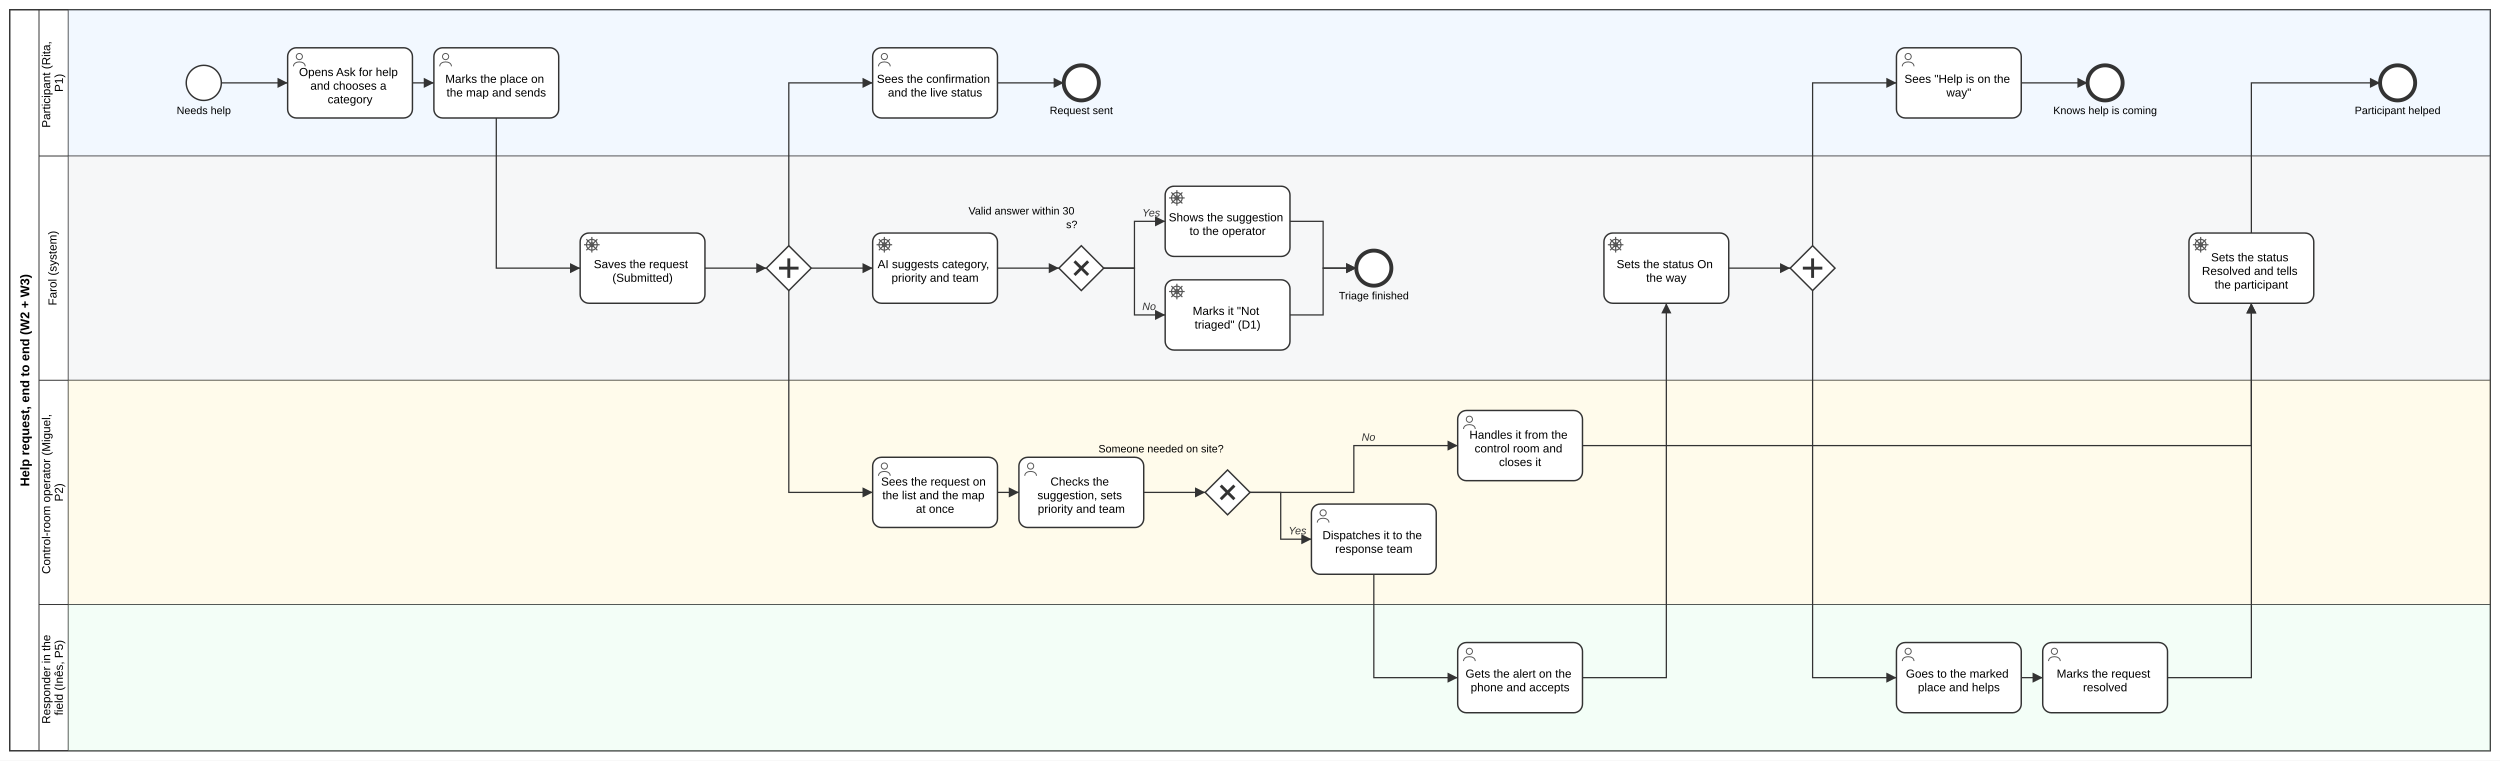
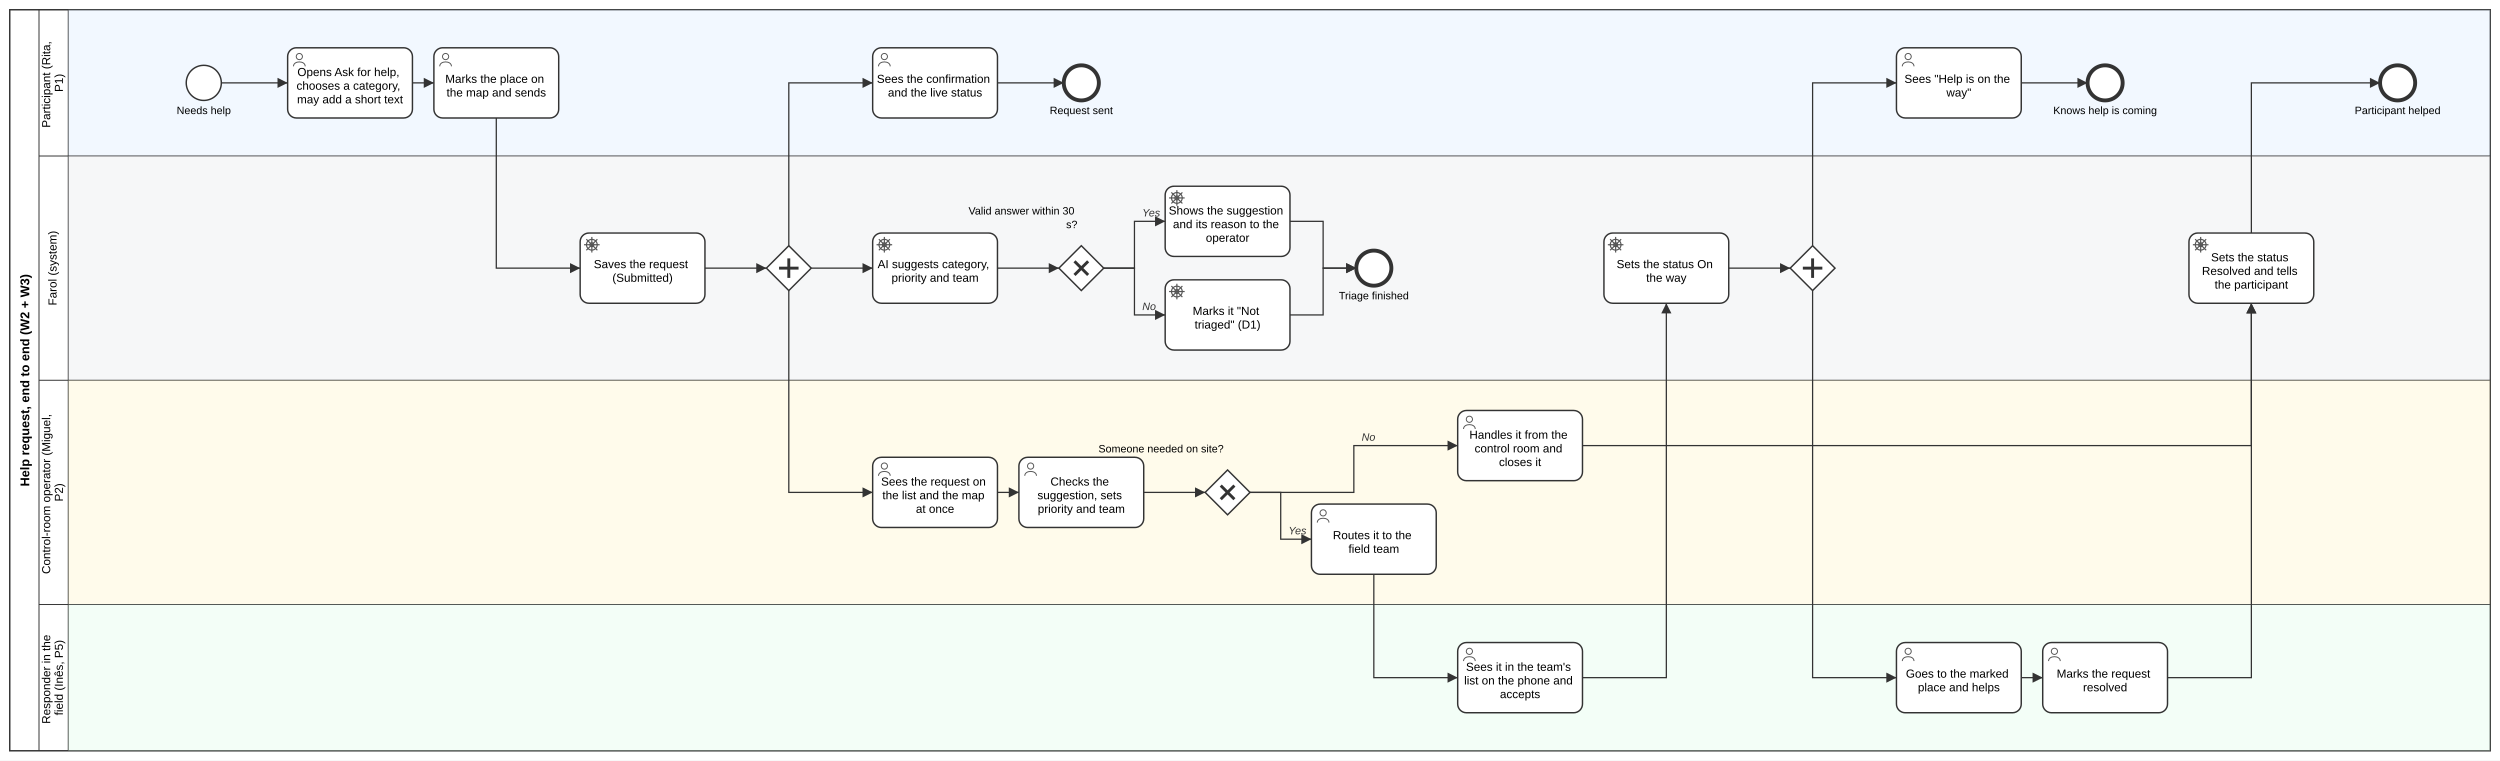
<svg xmlns="http://www.w3.org/2000/svg" width="2564" height="780" viewBox="0 0 2564 780" font-family="Segoe UI, Arial, sans-serif" font-size="12">
  <defs>
    <marker id="arrow" viewBox="0 0 10 10" refX="10" refY="5" markerWidth="8" markerHeight="8" orient="auto">
      <path d="M0,0 L10,5 L0,10 z" fill="#333" />
    </marker>
  </defs>
  <rect width="100%" height="100%" fill="#fff" />
  <g transform="translate(70,10)">
    <rect x="-60" y="0" width="2544" height="760" fill="none" stroke="#333" stroke-width="1.5" />
    <line x1="-30" y1="0" x2="-30" y2="760" stroke="#333" />
    <text transform="translate(-40,380) rotate(-90)" text-anchor="middle" font-weight="600" font-size="13">Help request, end to end (W2 + W3)</text>
    <line x1="0" y1="0" x2="0" y2="150" stroke="#333" />
    <rect x="0" y="0" width="2484" height="150" fill="#dbeafe" opacity="0.35" />
    <text transform="translate(-12,75) rotate(-90)" text-anchor="middle">
      <tspan x="0" dy="-6.5">Participant (Rita,</tspan>
      <tspan x="0" dy="13">P1)</tspan>
    </text>
    <line x1="-30" y1="150" x2="2484" y2="150" stroke="#333" />
    <line x1="0" y1="150" x2="0" y2="380" stroke="#333" />
    <rect x="0" y="150" width="2484" height="230" fill="#e5e7eb" opacity="0.35" />
    <text transform="translate(-12,265) rotate(-90)" text-anchor="middle">
      <tspan x="0" dy="0">Farol (system)</tspan>
    </text>
    <line x1="-30" y1="380" x2="2484" y2="380" stroke="#333" />
    <line x1="0" y1="380" x2="0" y2="610" stroke="#333" />
    <rect x="0" y="380" width="2484" height="230" fill="#fef3c7" opacity="0.35" />
    <text transform="translate(-12,495) rotate(-90)" text-anchor="middle">
      <tspan x="0" dy="-6.5">Control-room operator (Miguel,</tspan>
      <tspan x="0" dy="13">P2)</tspan>
    </text>
    <line x1="-30" y1="610" x2="2484" y2="610" stroke="#333" />
    <line x1="0" y1="610" x2="0" y2="760" stroke="#333" />
    <rect x="0" y="610" width="2484" height="150" fill="#dcfce7" opacity="0.35" />
    <text transform="translate(-12,685) rotate(-90)" text-anchor="middle">
      <tspan x="0" dy="-6.5">Responder in the</tspan>
      <tspan x="0" dy="13">field (Inês, P5)</tspan>
    </text>
    <polyline points="157,75 225,75" fill="none" stroke="#333" stroke-width="1.3" marker-end="url(#arrow)" />
    <polyline points="353,75 375,75" fill="none" stroke="#333" stroke-width="1.3" marker-end="url(#arrow)" />
    <polyline points="439,111 439,265 525,265" fill="none" stroke="#333" stroke-width="1.3" marker-end="url(#arrow)" />
    <polyline points="653,265 716,265" fill="none" stroke="#333" stroke-width="1.3" marker-end="url(#arrow)" />
    <polyline points="739,242 739,75 825,75" fill="none" stroke="#333" stroke-width="1.3" marker-end="url(#arrow)" />
    <polyline points="953,75 1021,75" fill="none" stroke="#333" stroke-width="1.3" marker-end="url(#arrow)" />
    <polyline points="762,265 825,265" fill="none" stroke="#333" stroke-width="1.3" marker-end="url(#arrow)" />
    <polyline points="953,265 1016,265" fill="none" stroke="#333" stroke-width="1.3" marker-end="url(#arrow)" />
    <polyline points="1062,265 1093.5,265 1093.5,217 1125,217" fill="none" stroke="#333" stroke-width="1.3" marker-end="url(#arrow)" />
    <text x="1101.5" y="212" font-size="11" font-style="italic" fill="#333">Yes</text>
    <polyline points="1062,265 1093.5,265 1093.5,313 1125,313" fill="none" stroke="#333" stroke-width="1.3" marker-end="url(#arrow)" />
    <text x="1101.5" y="308" font-size="11" font-style="italic" fill="#333">No</text>
    <polyline points="1253,217 1287,217 1287,265 1321,265" fill="none" stroke="#333" stroke-width="1.3" marker-end="url(#arrow)" />
    <polyline points="1253,313 1287,313 1287,265 1321,265" fill="none" stroke="#333" stroke-width="1.3" marker-end="url(#arrow)" />
    <polyline points="739,288 739,495 825,495" fill="none" stroke="#333" stroke-width="1.3" marker-end="url(#arrow)" />
    <polyline points="953,495 975,495" fill="none" stroke="#333" stroke-width="1.3" marker-end="url(#arrow)" />
    <polyline points="1103,495 1166,495" fill="none" stroke="#333" stroke-width="1.3" marker-end="url(#arrow)" />
    <polyline points="1212,495 1243.5,495 1243.5,543 1275,543" fill="none" stroke="#333" stroke-width="1.3" marker-end="url(#arrow)" />
    <text x="1251.5" y="538" font-size="11" font-style="italic" fill="#333">Yes</text>
    <polyline points="1212,495 1318.5,495 1318.5,447 1425,447" fill="none" stroke="#333" stroke-width="1.3" marker-end="url(#arrow)" />
    <text x="1326.5" y="442" font-size="11" font-style="italic" fill="#333">No</text>
    <polyline points="1339,579 1339,685 1425,685" fill="none" stroke="#333" stroke-width="1.3" marker-end="url(#arrow)" />
    <polyline points="1553,685 1639,685 1639,301" fill="none" stroke="#333" stroke-width="1.3" marker-end="url(#arrow)" />
    <polyline points="1703,265 1766,265" fill="none" stroke="#333" stroke-width="1.3" marker-end="url(#arrow)" />
    <polyline points="1789,242 1789,75 1875,75" fill="none" stroke="#333" stroke-width="1.3" marker-end="url(#arrow)" />
    <polyline points="2003,75 2071,75" fill="none" stroke="#333" stroke-width="1.3" marker-end="url(#arrow)" />
    <polyline points="1789,288 1789,685 1875,685" fill="none" stroke="#333" stroke-width="1.3" marker-end="url(#arrow)" />
    <polyline points="2003,685 2025,685" fill="none" stroke="#333" stroke-width="1.3" marker-end="url(#arrow)" />
    <polyline points="2153,685 2239,685 2239,301" fill="none" stroke="#333" stroke-width="1.3" marker-end="url(#arrow)" />
    <polyline points="1553,447 2239,447 2239,301" fill="none" stroke="#333" stroke-width="1.3" marker-end="url(#arrow)" />
    <polyline points="2239,229 2239,75 2371,75" fill="none" stroke="#333" stroke-width="1.3" marker-end="url(#arrow)" />
    <circle cx="139" cy="75" r="18" fill="#fff" stroke="#333" stroke-width="1.5" />
    <text x="139" y="107" text-anchor="middle" font-size="11">
      <tspan x="139" dy="0">Needs help</tspan>
    </text>
    <rect x="225" y="39" width="128" height="72" rx="9" fill="#fff" stroke="#333" stroke-width="1.5" />
    <text x="289" y="68" text-anchor="middle">
-       <tspan x="289" dy="0">Opens Ask for help</tspan>
-       <tspan x="289" dy="14">and chooses a</tspan>
-       <tspan x="289" dy="14">category</tspan>
+       <tspan x="289" dy="0">Opens Ask for help,</tspan>
+       <tspan x="289" dy="14">chooses a category,</tspan>
+       <tspan x="289" dy="14">may add a short text</tspan>
    </text>
    <g transform="translate(231,44)" fill="none" stroke="#555">
      <circle cx="6" cy="4" r="3.2" />
      <path d="M0,14 C0,8 12,8 12,14" />
    </g>
    <rect x="375" y="39" width="128" height="72" rx="9" fill="#fff" stroke="#333" stroke-width="1.5" />
    <text x="439" y="75" text-anchor="middle">
      <tspan x="439" dy="0">Marks the place on</tspan>
      <tspan x="439" dy="14">the map and sends</tspan>
    </text>
    <g transform="translate(381,44)" fill="none" stroke="#555">
      <circle cx="6" cy="4" r="3.2" />
      <path d="M0,14 C0,8 12,8 12,14" />
    </g>
    <rect x="525" y="229" width="128" height="72" rx="9" fill="#fff" stroke="#333" stroke-width="1.5" />
    <text x="589" y="265" text-anchor="middle">
      <tspan x="589" dy="0">Saves the request</tspan>
      <tspan x="589" dy="14">(Submitted)</tspan>
    </text>
    <g transform="translate(537,241)" fill="none" stroke="#555" stroke-width="1.2">
      <circle r="5.5" />
      <circle r="2" />
      <line x1="0" y1="-8" x2="0" y2="8" transform="rotate(0)" />
      <line x1="0" y1="-8" x2="0" y2="8" transform="rotate(45)" />
      <line x1="0" y1="-8" x2="0" y2="8" transform="rotate(90)" />
      <line x1="0" y1="-8" x2="0" y2="8" transform="rotate(135)" />
    </g>
    <polygon points="739,242 762,265 739,288 716,265" fill="#fff" stroke="#333" stroke-width="1.5" />
    <path d="M739,255 L739,275 M729,265 L749,265" stroke="#333" stroke-width="3" />
    <rect x="825" y="39" width="128" height="72" rx="9" fill="#fff" stroke="#333" stroke-width="1.5" />
    <text x="889" y="75" text-anchor="middle">
      <tspan x="889" dy="0">Sees the confirmation</tspan>
      <tspan x="889" dy="14">and the live status</tspan>
    </text>
    <g transform="translate(831,44)" fill="none" stroke="#555">
      <circle cx="6" cy="4" r="3.2" />
      <path d="M0,14 C0,8 12,8 12,14" />
    </g>
    <circle cx="1039" cy="75" r="18" fill="#fff" stroke="#333" stroke-width="4" />
    <text x="1039" y="107" text-anchor="middle" font-size="11">
      <tspan x="1039" dy="0">Request sent</tspan>
    </text>
    <rect x="825" y="229" width="128" height="72" rx="9" fill="#fff" stroke="#333" stroke-width="1.5" />
    <text x="889" y="265" text-anchor="middle">
      <tspan x="889" dy="0">AI suggests category,</tspan>
      <tspan x="889" dy="14">priority and team</tspan>
    </text>
    <g transform="translate(837,241)" fill="none" stroke="#555" stroke-width="1.2">
      <circle r="5.5" />
      <circle r="2" />
      <line x1="0" y1="-8" x2="0" y2="8" transform="rotate(0)" />
      <line x1="0" y1="-8" x2="0" y2="8" transform="rotate(45)" />
      <line x1="0" y1="-8" x2="0" y2="8" transform="rotate(90)" />
      <line x1="0" y1="-8" x2="0" y2="8" transform="rotate(135)" />
    </g>
    <polygon points="1039,242 1062,265 1039,288 1016,265" fill="#fff" stroke="#333" stroke-width="1.5" />
    <path d="M1032,258 L1046,272 M1046,258 L1032,272" stroke="#333" stroke-width="3" />
    <text x="1035" y="210" text-anchor="end" font-size="11">
      <tspan x="1035" dy="0">Valid answer within 30</tspan>
      <tspan x="1035" dy="14">s?</tspan>
    </text>
    <rect x="1125" y="181" width="128" height="72" rx="9" fill="#fff" stroke="#333" stroke-width="1.5" />
-     <text x="1189" y="217" text-anchor="middle">
+     <text x="1189" y="210" text-anchor="middle">
      <tspan x="1189" dy="0">Shows the suggestion</tspan>
-       <tspan x="1189" dy="14">to the operator</tspan>
+       <tspan x="1189" dy="14">and its reason to the</tspan>
+       <tspan x="1189" dy="14">operator</tspan>
    </text>
    <g transform="translate(1137,193)" fill="none" stroke="#555" stroke-width="1.2">
      <circle r="5.5" />
      <circle r="2" />
      <line x1="0" y1="-8" x2="0" y2="8" transform="rotate(0)" />
      <line x1="0" y1="-8" x2="0" y2="8" transform="rotate(45)" />
      <line x1="0" y1="-8" x2="0" y2="8" transform="rotate(90)" />
      <line x1="0" y1="-8" x2="0" y2="8" transform="rotate(135)" />
    </g>
    <rect x="1125" y="277" width="128" height="72" rx="9" fill="#fff" stroke="#333" stroke-width="1.5" />
    <text x="1189" y="313" text-anchor="middle">
      <tspan x="1189" dy="0">Marks it "Not</tspan>
      <tspan x="1189" dy="14">triaged" (D1)</tspan>
    </text>
    <g transform="translate(1137,289)" fill="none" stroke="#555" stroke-width="1.2">
      <circle r="5.5" />
      <circle r="2" />
      <line x1="0" y1="-8" x2="0" y2="8" transform="rotate(0)" />
      <line x1="0" y1="-8" x2="0" y2="8" transform="rotate(45)" />
      <line x1="0" y1="-8" x2="0" y2="8" transform="rotate(90)" />
      <line x1="0" y1="-8" x2="0" y2="8" transform="rotate(135)" />
    </g>
    <circle cx="1339" cy="265" r="18" fill="#fff" stroke="#333" stroke-width="4" />
    <text x="1339" y="297" text-anchor="middle" font-size="11">
      <tspan x="1339" dy="0">Triage finished</tspan>
    </text>
    <rect x="825" y="459" width="128" height="72" rx="9" fill="#fff" stroke="#333" stroke-width="1.5" />
    <text x="889" y="488" text-anchor="middle">
      <tspan x="889" dy="0">Sees the request on</tspan>
      <tspan x="889" dy="14">the list and the map</tspan>
      <tspan x="889" dy="14">at once</tspan>
    </text>
    <g transform="translate(831,464)" fill="none" stroke="#555">
      <circle cx="6" cy="4" r="3.2" />
      <path d="M0,14 C0,8 12,8 12,14" />
    </g>
    <rect x="975" y="459" width="128" height="72" rx="9" fill="#fff" stroke="#333" stroke-width="1.5" />
    <text x="1039" y="488" text-anchor="middle">
      <tspan x="1039" dy="0">Checks the</tspan>
      <tspan x="1039" dy="14">suggestion, sets</tspan>
      <tspan x="1039" dy="14">priority and team</tspan>
    </text>
    <g transform="translate(981,464)" fill="none" stroke="#555">
      <circle cx="6" cy="4" r="3.2" />
      <path d="M0,14 C0,8 12,8 12,14" />
    </g>
    <polygon points="1189,472 1212,495 1189,518 1166,495" fill="#fff" stroke="#333" stroke-width="1.5" />
    <path d="M1182,488 L1196,502 M1196,488 L1182,502" stroke="#333" stroke-width="3" />
    <text x="1185" y="454" text-anchor="end" font-size="11">
      <tspan x="1185" dy="0">Someone needed on site?</tspan>
    </text>
    <rect x="1275" y="507" width="128" height="72" rx="9" fill="#fff" stroke="#333" stroke-width="1.5" />
    <text x="1339" y="543" text-anchor="middle">
-       <tspan x="1339" dy="0">Dispatches it to the</tspan>
-       <tspan x="1339" dy="14">response team</tspan>
+       <tspan x="1339" dy="0">Routes it to the</tspan>
+       <tspan x="1339" dy="14">field team</tspan>
    </text>
    <g transform="translate(1281,512)" fill="none" stroke="#555">
      <circle cx="6" cy="4" r="3.2" />
      <path d="M0,14 C0,8 12,8 12,14" />
    </g>
    <rect x="1425" y="411" width="128" height="72" rx="9" fill="#fff" stroke="#333" stroke-width="1.5" />
    <text x="1489" y="440" text-anchor="middle">
      <tspan x="1489" dy="0">Handles it from the</tspan>
      <tspan x="1489" dy="14">control room and</tspan>
      <tspan x="1489" dy="14">closes it</tspan>
    </text>
    <g transform="translate(1431,416)" fill="none" stroke="#555">
      <circle cx="6" cy="4" r="3.2" />
      <path d="M0,14 C0,8 12,8 12,14" />
    </g>
    <rect x="1425" y="649" width="128" height="72" rx="9" fill="#fff" stroke="#333" stroke-width="1.5" />
-     <text x="1489" y="685" text-anchor="middle">
-       <tspan x="1489" dy="0">Gets the alert on the</tspan>
-       <tspan x="1489" dy="14">phone and accepts</tspan>
+     <text x="1489" y="678" text-anchor="middle">
+       <tspan x="1489" dy="0">Sees it in the team's</tspan>
+       <tspan x="1489" dy="14">list on the phone and</tspan>
+       <tspan x="1489" dy="14">accepts</tspan>
    </text>
    <g transform="translate(1431,654)" fill="none" stroke="#555">
      <circle cx="6" cy="4" r="3.2" />
      <path d="M0,14 C0,8 12,8 12,14" />
    </g>
    <rect x="1575" y="229" width="128" height="72" rx="9" fill="#fff" stroke="#333" stroke-width="1.5" />
    <text x="1639" y="265" text-anchor="middle">
      <tspan x="1639" dy="0">Sets the status On</tspan>
      <tspan x="1639" dy="14">the way</tspan>
    </text>
    <g transform="translate(1587,241)" fill="none" stroke="#555" stroke-width="1.2">
      <circle r="5.5" />
      <circle r="2" />
      <line x1="0" y1="-8" x2="0" y2="8" transform="rotate(0)" />
      <line x1="0" y1="-8" x2="0" y2="8" transform="rotate(45)" />
      <line x1="0" y1="-8" x2="0" y2="8" transform="rotate(90)" />
      <line x1="0" y1="-8" x2="0" y2="8" transform="rotate(135)" />
    </g>
    <polygon points="1789,242 1812,265 1789,288 1766,265" fill="#fff" stroke="#333" stroke-width="1.5" />
    <path d="M1789,255 L1789,275 M1779,265 L1799,265" stroke="#333" stroke-width="3" />
    <rect x="1875" y="39" width="128" height="72" rx="9" fill="#fff" stroke="#333" stroke-width="1.5" />
    <text x="1939" y="75" text-anchor="middle">
      <tspan x="1939" dy="0">Sees "Help is on the</tspan>
      <tspan x="1939" dy="14">way"</tspan>
    </text>
    <g transform="translate(1881,44)" fill="none" stroke="#555">
      <circle cx="6" cy="4" r="3.2" />
      <path d="M0,14 C0,8 12,8 12,14" />
    </g>
    <circle cx="2089" cy="75" r="18" fill="#fff" stroke="#333" stroke-width="4" />
    <text x="2089" y="107" text-anchor="middle" font-size="11">
      <tspan x="2089" dy="0">Knows help is coming</tspan>
    </text>
    <rect x="1875" y="649" width="128" height="72" rx="9" fill="#fff" stroke="#333" stroke-width="1.5" />
    <text x="1939" y="685" text-anchor="middle">
      <tspan x="1939" dy="0">Goes to the marked</tspan>
      <tspan x="1939" dy="14">place and helps</tspan>
    </text>
    <g transform="translate(1881,654)" fill="none" stroke="#555">
      <circle cx="6" cy="4" r="3.2" />
      <path d="M0,14 C0,8 12,8 12,14" />
    </g>
    <rect x="2025" y="649" width="128" height="72" rx="9" fill="#fff" stroke="#333" stroke-width="1.5" />
    <text x="2089" y="685" text-anchor="middle">
      <tspan x="2089" dy="0">Marks the request</tspan>
      <tspan x="2089" dy="14">resolved</tspan>
    </text>
    <g transform="translate(2031,654)" fill="none" stroke="#555">
      <circle cx="6" cy="4" r="3.2" />
      <path d="M0,14 C0,8 12,8 12,14" />
    </g>
    <rect x="2175" y="229" width="128" height="72" rx="9" fill="#fff" stroke="#333" stroke-width="1.5" />
    <text x="2239" y="258" text-anchor="middle">
      <tspan x="2239" dy="0">Sets the status</tspan>
      <tspan x="2239" dy="14">Resolved and tells</tspan>
      <tspan x="2239" dy="14">the participant</tspan>
    </text>
    <g transform="translate(2187,241)" fill="none" stroke="#555" stroke-width="1.2">
      <circle r="5.5" />
      <circle r="2" />
      <line x1="0" y1="-8" x2="0" y2="8" transform="rotate(0)" />
      <line x1="0" y1="-8" x2="0" y2="8" transform="rotate(45)" />
      <line x1="0" y1="-8" x2="0" y2="8" transform="rotate(90)" />
      <line x1="0" y1="-8" x2="0" y2="8" transform="rotate(135)" />
    </g>
    <circle cx="2389" cy="75" r="18" fill="#fff" stroke="#333" stroke-width="4" />
    <text x="2389" y="107" text-anchor="middle" font-size="11">
      <tspan x="2389" dy="0">Participant helped</tspan>
    </text>
  </g>
</svg>
